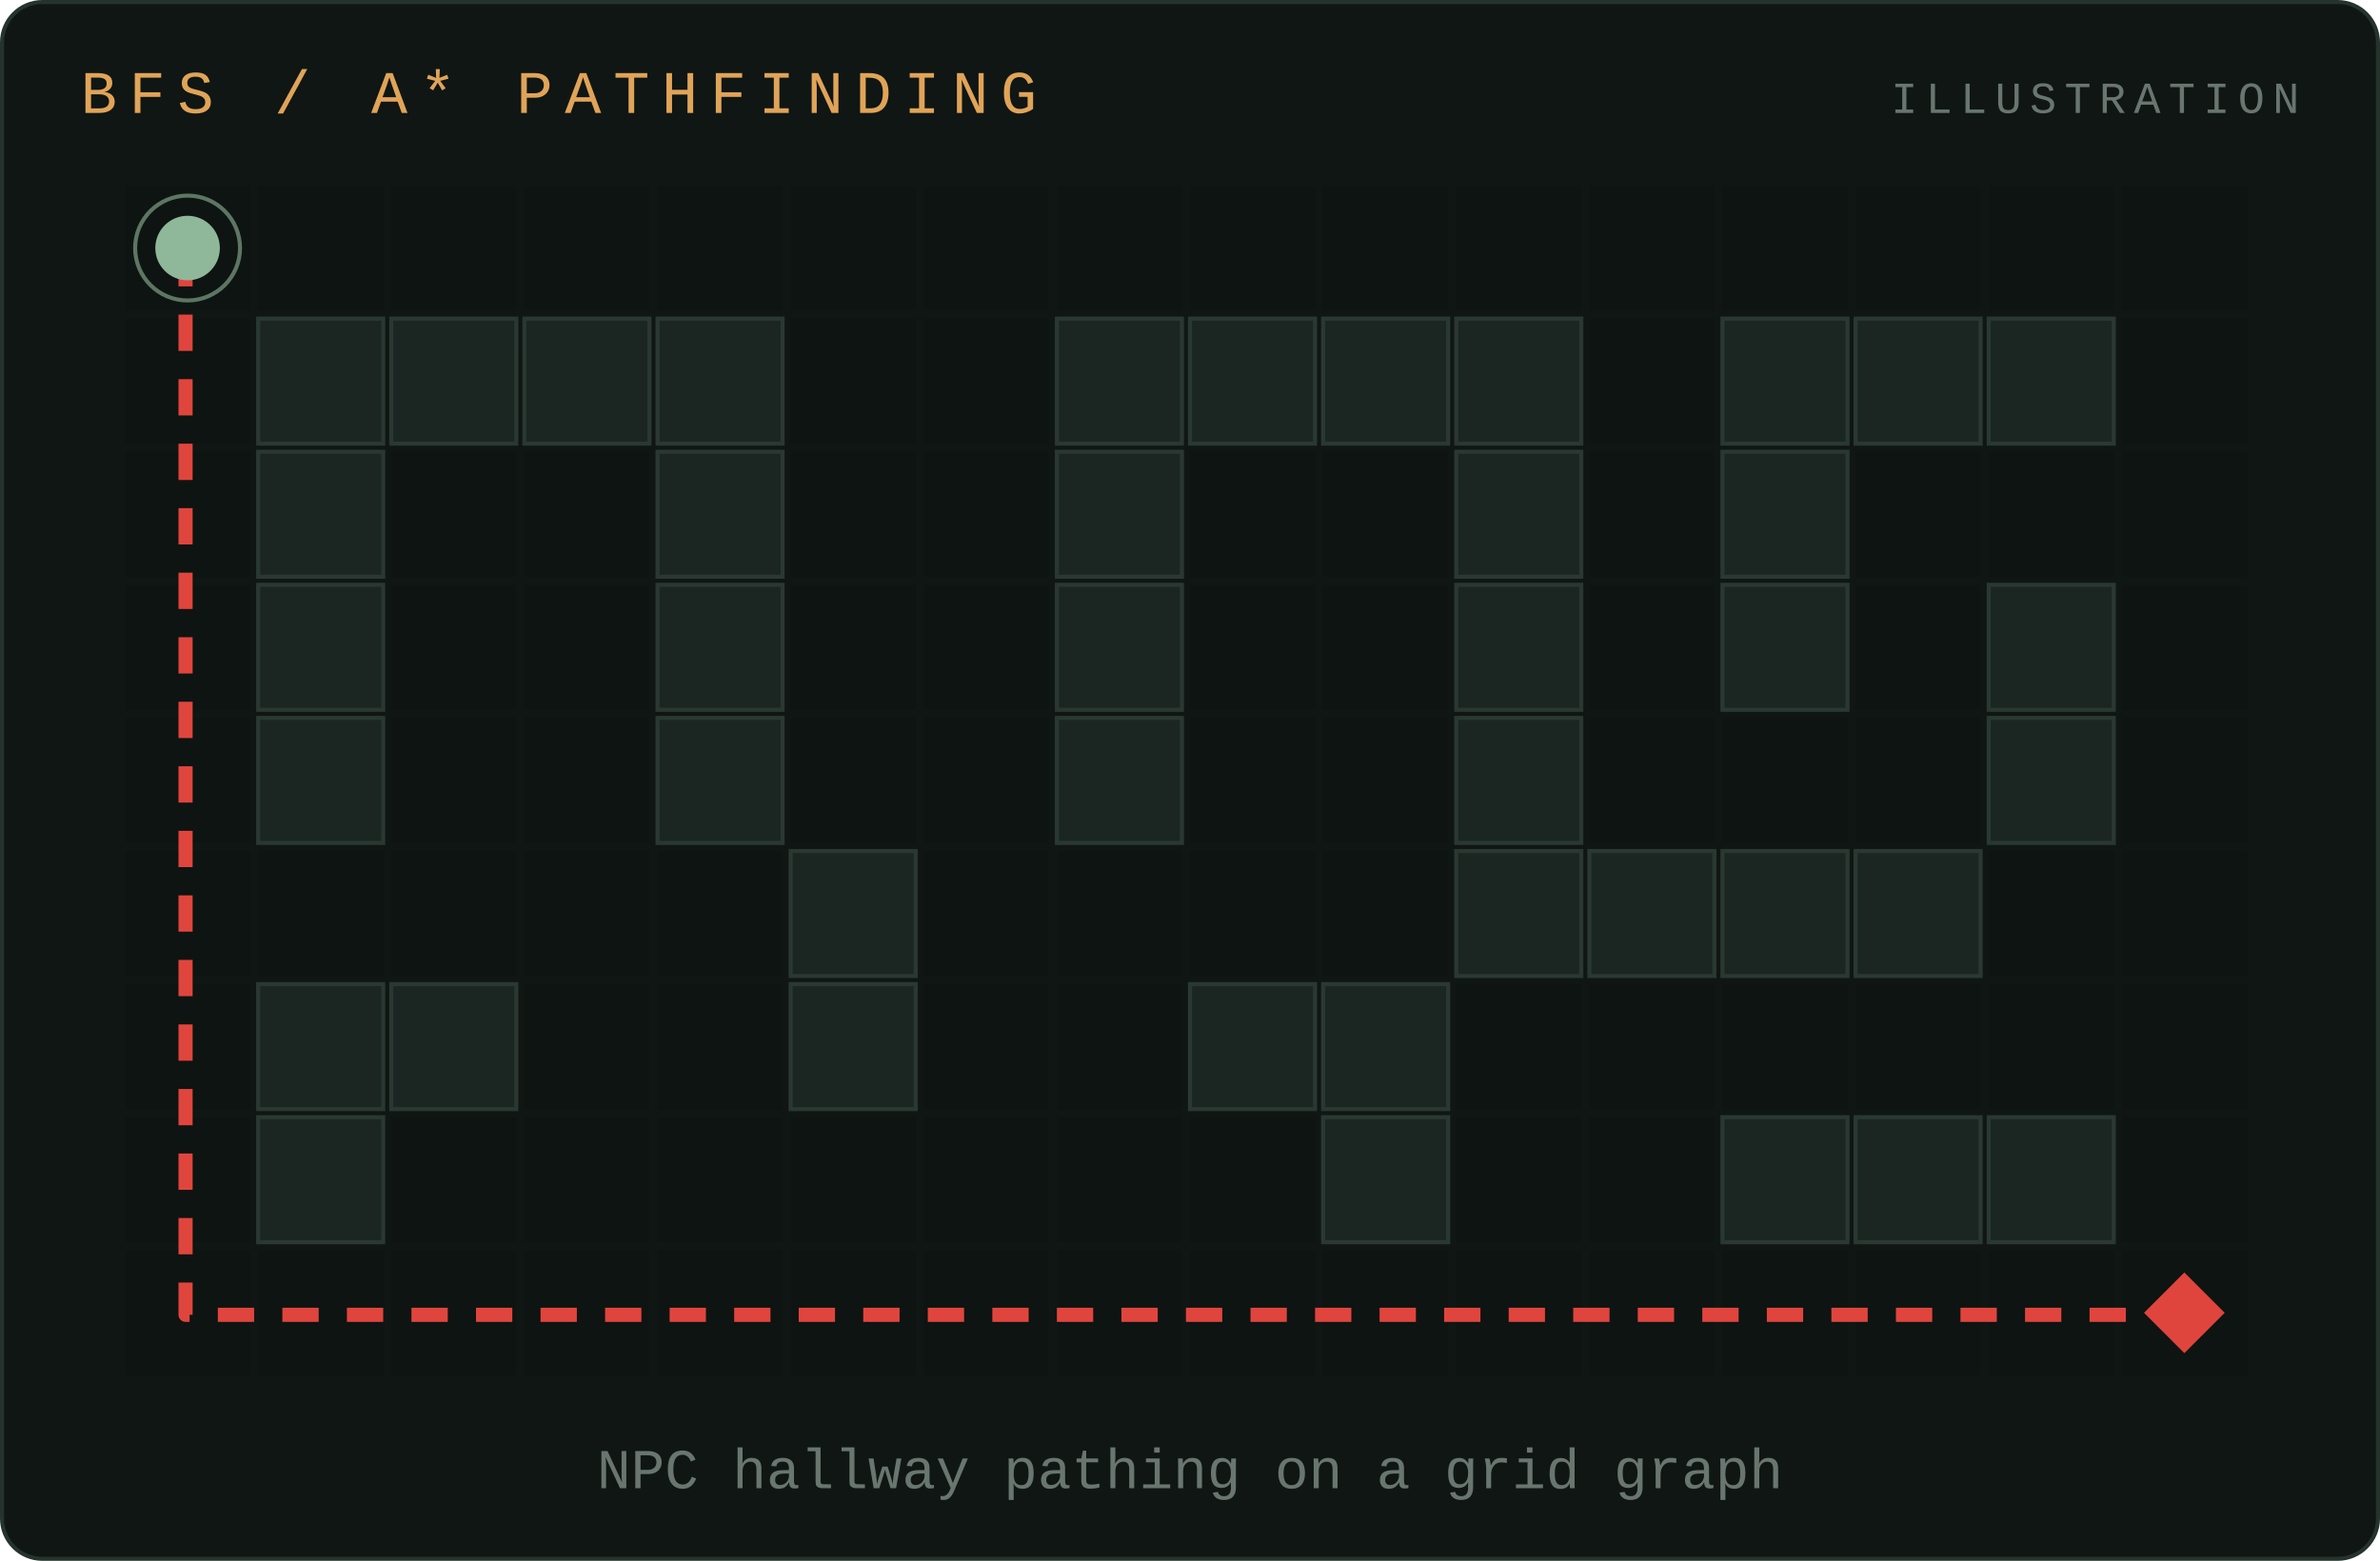
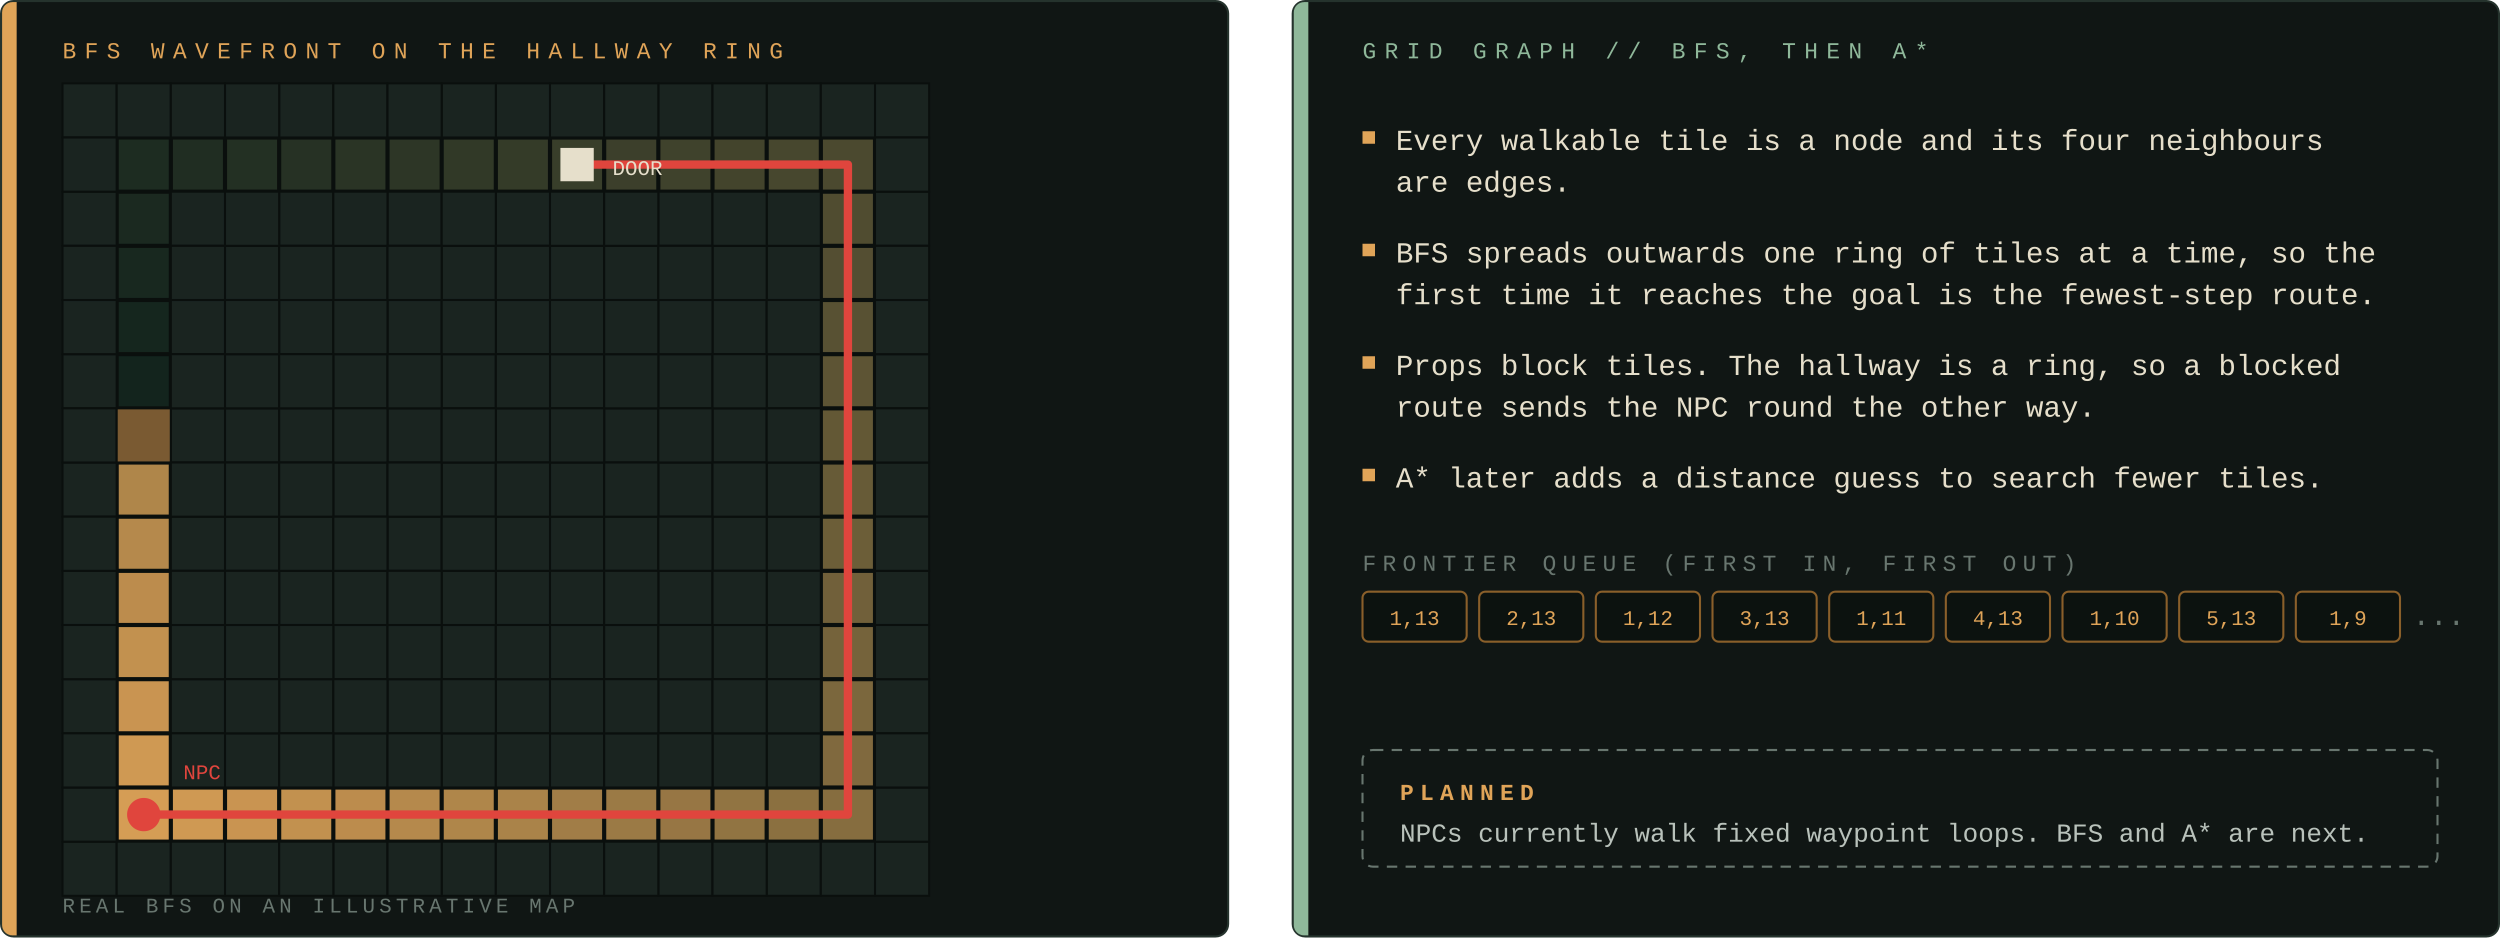
- <svg xmlns="http://www.w3.org/2000/svg" width="590" height="387" viewBox="0 0 590 387" role="img" aria-label="Illustration of breadth-first search on a grid of corridors expanding from an NPC to its destination, with the shortest path highlighted.">
-   <style>
-   text{font-family:'Courier New', Courier, 'DejaVu Sans Mono', 'Liberation Mono', monospace;}
-   .blink{animation:blink 1.1s steps(1) infinite}
-   @keyframes blink{0%,60%{opacity:1}61%,100%{opacity:0}}
-   @media (prefers-reduced-motion: reduce){*{animation:none!important}}
- 
-   .wv{opacity:0;animation:wv 7s ease-out infinite}
-   @keyframes wv{0%{opacity:0}3%{opacity:.5}26%{opacity:.16}50%,100%{opacity:0}}
-   .pth{fill:none;stroke:#e0453d;stroke-width:3.5;stroke-linejoin:round;stroke-dasharray:9 7;animation:pf 1s linear infinite} @keyframes pf{to{stroke-dashoffset:-16}}
- </style>
-   <rect x=".5" y=".5" width="589" height="386" rx="10" fill="#101614" stroke="#25332d" />
-   <text x="20" y="28" font-size="15" fill="#e0a458" letter-spacing="3">BFS / A* PATHFINDING</text>
-   <text x="570" y="28" font-size="11" fill="#68766f" text-anchor="end" letter-spacing="2">ILLUSTRATION</text>
-   <rect x="31" y="46" width="31" height="31" fill="#0e1412" />
-   <rect class="wv" x="31" y="46" width="31" height="31" fill="#e0a458" style="animation-delay:0.00s" />
-   <rect x="64" y="46" width="31" height="31" fill="#0e1412" />
-   <rect class="wv" x="64" y="46" width="31" height="31" fill="#e0a458" style="animation-delay:0.11s" />
-   <rect x="97" y="46" width="31" height="31" fill="#0e1412" />
-   <rect class="wv" x="97" y="46" width="31" height="31" fill="#e0a458" style="animation-delay:0.22s" />
-   <rect x="130" y="46" width="31" height="31" fill="#0e1412" />
-   <rect class="wv" x="130" y="46" width="31" height="31" fill="#e0a458" style="animation-delay:0.33s" />
-   <rect x="163" y="46" width="31" height="31" fill="#0e1412" />
-   <rect class="wv" x="163" y="46" width="31" height="31" fill="#e0a458" style="animation-delay:0.44s" />
-   <rect x="196" y="46" width="31" height="31" fill="#0e1412" />
-   <rect class="wv" x="196" y="46" width="31" height="31" fill="#e0a458" style="animation-delay:0.55s" />
-   <rect x="229" y="46" width="31" height="31" fill="#0e1412" />
-   <rect class="wv" x="229" y="46" width="31" height="31" fill="#e0a458" style="animation-delay:0.66s" />
-   <rect x="262" y="46" width="31" height="31" fill="#0e1412" />
-   <rect class="wv" x="262" y="46" width="31" height="31" fill="#e0a458" style="animation-delay:0.77s" />
-   <rect x="295" y="46" width="31" height="31" fill="#0e1412" />
-   <rect class="wv" x="295" y="46" width="31" height="31" fill="#e0a458" style="animation-delay:0.88s" />
-   <rect x="328" y="46" width="31" height="31" fill="#0e1412" />
-   <rect class="wv" x="328" y="46" width="31" height="31" fill="#e0a458" style="animation-delay:0.99s" />
-   <rect x="361" y="46" width="31" height="31" fill="#0e1412" />
-   <rect class="wv" x="361" y="46" width="31" height="31" fill="#e0a458" style="animation-delay:1.10s" />
-   <rect x="394" y="46" width="31" height="31" fill="#0e1412" />
-   <rect class="wv" x="394" y="46" width="31" height="31" fill="#e0a458" style="animation-delay:1.21s" />
-   <rect x="427" y="46" width="31" height="31" fill="#0e1412" />
-   <rect class="wv" x="427" y="46" width="31" height="31" fill="#e0a458" style="animation-delay:1.32s" />
-   <rect x="460" y="46" width="31" height="31" fill="#0e1412" />
-   <rect class="wv" x="460" y="46" width="31" height="31" fill="#e0a458" style="animation-delay:1.43s" />
-   <rect x="493" y="46" width="31" height="31" fill="#0e1412" />
-   <rect class="wv" x="493" y="46" width="31" height="31" fill="#e0a458" style="animation-delay:1.54s" />
-   <rect x="526" y="46" width="31" height="31" fill="#0e1412" />
-   <rect class="wv" x="526" y="46" width="31" height="31" fill="#e0a458" style="animation-delay:1.65s" />
-   <rect x="31" y="79" width="31" height="31" fill="#0e1412" />
-   <rect class="wv" x="31" y="79" width="31" height="31" fill="#e0a458" style="animation-delay:0.11s" />
-   <rect x="64" y="79" width="31" height="31" fill="#1b2622" stroke="#2a3832" />
-   <rect x="97" y="79" width="31" height="31" fill="#1b2622" stroke="#2a3832" />
-   <rect x="130" y="79" width="31" height="31" fill="#1b2622" stroke="#2a3832" />
-   <rect x="163" y="79" width="31" height="31" fill="#1b2622" stroke="#2a3832" />
-   <rect x="196" y="79" width="31" height="31" fill="#0e1412" />
-   <rect class="wv" x="196" y="79" width="31" height="31" fill="#e0a458" style="animation-delay:0.66s" />
-   <rect x="229" y="79" width="31" height="31" fill="#0e1412" />
-   <rect class="wv" x="229" y="79" width="31" height="31" fill="#e0a458" style="animation-delay:0.77s" />
-   <rect x="262" y="79" width="31" height="31" fill="#1b2622" stroke="#2a3832" />
-   <rect x="295" y="79" width="31" height="31" fill="#1b2622" stroke="#2a3832" />
-   <rect x="328" y="79" width="31" height="31" fill="#1b2622" stroke="#2a3832" />
-   <rect x="361" y="79" width="31" height="31" fill="#1b2622" stroke="#2a3832" />
-   <rect x="394" y="79" width="31" height="31" fill="#0e1412" />
-   <rect class="wv" x="394" y="79" width="31" height="31" fill="#e0a458" style="animation-delay:1.32s" />
-   <rect x="427" y="79" width="31" height="31" fill="#1b2622" stroke="#2a3832" />
-   <rect x="460" y="79" width="31" height="31" fill="#1b2622" stroke="#2a3832" />
-   <rect x="493" y="79" width="31" height="31" fill="#1b2622" stroke="#2a3832" />
-   <rect x="526" y="79" width="31" height="31" fill="#0e1412" />
-   <rect class="wv" x="526" y="79" width="31" height="31" fill="#e0a458" style="animation-delay:1.76s" />
-   <rect x="31" y="112" width="31" height="31" fill="#0e1412" />
-   <rect class="wv" x="31" y="112" width="31" height="31" fill="#e0a458" style="animation-delay:0.22s" />
-   <rect x="64" y="112" width="31" height="31" fill="#1b2622" stroke="#2a3832" />
-   <rect x="97" y="112" width="31" height="31" fill="#0e1412" />
-   <rect class="wv" x="97" y="112" width="31" height="31" fill="#e0a458" style="animation-delay:1.10s" />
-   <rect x="130" y="112" width="31" height="31" fill="#0e1412" />
-   <rect class="wv" x="130" y="112" width="31" height="31" fill="#e0a458" style="animation-delay:1.21s" />
-   <rect x="163" y="112" width="31" height="31" fill="#1b2622" stroke="#2a3832" />
-   <rect x="196" y="112" width="31" height="31" fill="#0e1412" />
-   <rect class="wv" x="196" y="112" width="31" height="31" fill="#e0a458" style="animation-delay:0.77s" />
-   <rect x="229" y="112" width="31" height="31" fill="#0e1412" />
-   <rect class="wv" x="229" y="112" width="31" height="31" fill="#e0a458" style="animation-delay:0.88s" />
-   <rect x="262" y="112" width="31" height="31" fill="#1b2622" stroke="#2a3832" />
-   <rect x="295" y="112" width="31" height="31" fill="#0e1412" />
-   <rect class="wv" x="295" y="112" width="31" height="31" fill="#e0a458" style="animation-delay:1.76s" />
-   <rect x="328" y="112" width="31" height="31" fill="#0e1412" />
-   <rect class="wv" x="328" y="112" width="31" height="31" fill="#e0a458" style="animation-delay:1.87s" />
-   <rect x="361" y="112" width="31" height="31" fill="#1b2622" stroke="#2a3832" />
-   <rect x="394" y="112" width="31" height="31" fill="#0e1412" />
-   <rect class="wv" x="394" y="112" width="31" height="31" fill="#e0a458" style="animation-delay:1.43s" />
-   <rect x="427" y="112" width="31" height="31" fill="#1b2622" stroke="#2a3832" />
-   <rect x="460" y="112" width="31" height="31" fill="#0e1412" />
-   <rect class="wv" x="460" y="112" width="31" height="31" fill="#e0a458" style="animation-delay:2.09s" />
-   <rect x="493" y="112" width="31" height="31" fill="#0e1412" />
-   <rect class="wv" x="493" y="112" width="31" height="31" fill="#e0a458" style="animation-delay:1.98s" />
-   <rect x="526" y="112" width="31" height="31" fill="#0e1412" />
-   <rect class="wv" x="526" y="112" width="31" height="31" fill="#e0a458" style="animation-delay:1.87s" />
-   <rect x="31" y="145" width="31" height="31" fill="#0e1412" />
-   <rect class="wv" x="31" y="145" width="31" height="31" fill="#e0a458" style="animation-delay:0.33s" />
-   <rect x="64" y="145" width="31" height="31" fill="#1b2622" stroke="#2a3832" />
-   <rect x="97" y="145" width="31" height="31" fill="#0e1412" />
-   <rect class="wv" x="97" y="145" width="31" height="31" fill="#e0a458" style="animation-delay:0.99s" />
-   <rect x="130" y="145" width="31" height="31" fill="#0e1412" />
-   <rect class="wv" x="130" y="145" width="31" height="31" fill="#e0a458" style="animation-delay:1.10s" />
-   <rect x="163" y="145" width="31" height="31" fill="#1b2622" stroke="#2a3832" />
-   <rect x="196" y="145" width="31" height="31" fill="#0e1412" />
-   <rect class="wv" x="196" y="145" width="31" height="31" fill="#e0a458" style="animation-delay:0.88s" />
-   <rect x="229" y="145" width="31" height="31" fill="#0e1412" />
-   <rect class="wv" x="229" y="145" width="31" height="31" fill="#e0a458" style="animation-delay:0.99s" />
-   <rect x="262" y="145" width="31" height="31" fill="#1b2622" stroke="#2a3832" />
-   <rect x="295" y="145" width="31" height="31" fill="#0e1412" />
-   <rect class="wv" x="295" y="145" width="31" height="31" fill="#e0a458" style="animation-delay:1.65s" />
-   <rect x="328" y="145" width="31" height="31" fill="#0e1412" />
-   <rect class="wv" x="328" y="145" width="31" height="31" fill="#e0a458" style="animation-delay:1.76s" />
-   <rect x="361" y="145" width="31" height="31" fill="#1b2622" stroke="#2a3832" />
-   <rect x="394" y="145" width="31" height="31" fill="#0e1412" />
-   <rect class="wv" x="394" y="145" width="31" height="31" fill="#e0a458" style="animation-delay:1.54s" />
-   <rect x="427" y="145" width="31" height="31" fill="#1b2622" stroke="#2a3832" />
-   <rect x="460" y="145" width="31" height="31" fill="#0e1412" />
-   <rect class="wv" x="460" y="145" width="31" height="31" fill="#e0a458" style="animation-delay:1.98s" />
-   <rect x="493" y="145" width="31" height="31" fill="#1b2622" stroke="#2a3832" />
-   <rect x="526" y="145" width="31" height="31" fill="#0e1412" />
-   <rect class="wv" x="526" y="145" width="31" height="31" fill="#e0a458" style="animation-delay:1.98s" />
-   <rect x="31" y="178" width="31" height="31" fill="#0e1412" />
-   <rect class="wv" x="31" y="178" width="31" height="31" fill="#e0a458" style="animation-delay:0.44s" />
-   <rect x="64" y="178" width="31" height="31" fill="#1b2622" stroke="#2a3832" />
-   <rect x="97" y="178" width="31" height="31" fill="#0e1412" />
-   <rect class="wv" x="97" y="178" width="31" height="31" fill="#e0a458" style="animation-delay:0.88s" />
-   <rect x="130" y="178" width="31" height="31" fill="#0e1412" />
-   <rect class="wv" x="130" y="178" width="31" height="31" fill="#e0a458" style="animation-delay:0.99s" />
-   <rect x="163" y="178" width="31" height="31" fill="#1b2622" stroke="#2a3832" />
-   <rect x="196" y="178" width="31" height="31" fill="#0e1412" />
-   <rect class="wv" x="196" y="178" width="31" height="31" fill="#e0a458" style="animation-delay:0.99s" />
-   <rect x="229" y="178" width="31" height="31" fill="#0e1412" />
-   <rect class="wv" x="229" y="178" width="31" height="31" fill="#e0a458" style="animation-delay:1.10s" />
-   <rect x="262" y="178" width="31" height="31" fill="#1b2622" stroke="#2a3832" />
-   <rect x="295" y="178" width="31" height="31" fill="#0e1412" />
-   <rect class="wv" x="295" y="178" width="31" height="31" fill="#e0a458" style="animation-delay:1.54s" />
-   <rect x="328" y="178" width="31" height="31" fill="#0e1412" />
-   <rect class="wv" x="328" y="178" width="31" height="31" fill="#e0a458" style="animation-delay:1.65s" />
-   <rect x="361" y="178" width="31" height="31" fill="#1b2622" stroke="#2a3832" />
-   <rect x="394" y="178" width="31" height="31" fill="#0e1412" />
-   <rect class="wv" x="394" y="178" width="31" height="31" fill="#e0a458" style="animation-delay:1.65s" />
-   <rect x="427" y="178" width="31" height="31" fill="#0e1412" />
-   <rect class="wv" x="427" y="178" width="31" height="31" fill="#e0a458" style="animation-delay:1.76s" />
-   <rect x="460" y="178" width="31" height="31" fill="#0e1412" />
-   <rect class="wv" x="460" y="178" width="31" height="31" fill="#e0a458" style="animation-delay:1.87s" />
-   <rect x="493" y="178" width="31" height="31" fill="#1b2622" stroke="#2a3832" />
-   <rect x="526" y="178" width="31" height="31" fill="#0e1412" />
-   <rect class="wv" x="526" y="178" width="31" height="31" fill="#e0a458" style="animation-delay:2.09s" />
-   <rect x="31" y="211" width="31" height="31" fill="#0e1412" />
-   <rect class="wv" x="31" y="211" width="31" height="31" fill="#e0a458" style="animation-delay:0.55s" />
-   <rect x="64" y="211" width="31" height="31" fill="#0e1412" />
-   <rect class="wv" x="64" y="211" width="31" height="31" fill="#e0a458" style="animation-delay:0.66s" />
-   <rect x="97" y="211" width="31" height="31" fill="#0e1412" />
-   <rect class="wv" x="97" y="211" width="31" height="31" fill="#e0a458" style="animation-delay:0.77s" />
-   <rect x="130" y="211" width="31" height="31" fill="#0e1412" />
-   <rect class="wv" x="130" y="211" width="31" height="31" fill="#e0a458" style="animation-delay:0.88s" />
-   <rect x="163" y="211" width="31" height="31" fill="#0e1412" />
-   <rect class="wv" x="163" y="211" width="31" height="31" fill="#e0a458" style="animation-delay:0.99s" />
-   <rect x="196" y="211" width="31" height="31" fill="#1b2622" stroke="#2a3832" />
-   <rect x="229" y="211" width="31" height="31" fill="#0e1412" />
-   <rect class="wv" x="229" y="211" width="31" height="31" fill="#e0a458" style="animation-delay:1.21s" />
-   <rect x="262" y="211" width="31" height="31" fill="#0e1412" />
-   <rect class="wv" x="262" y="211" width="31" height="31" fill="#e0a458" style="animation-delay:1.32s" />
-   <rect x="295" y="211" width="31" height="31" fill="#0e1412" />
-   <rect class="wv" x="295" y="211" width="31" height="31" fill="#e0a458" style="animation-delay:1.43s" />
-   <rect x="328" y="211" width="31" height="31" fill="#0e1412" />
-   <rect class="wv" x="328" y="211" width="31" height="31" fill="#e0a458" style="animation-delay:1.54s" />
-   <rect x="361" y="211" width="31" height="31" fill="#1b2622" stroke="#2a3832" />
-   <rect x="394" y="211" width="31" height="31" fill="#1b2622" stroke="#2a3832" />
-   <rect x="427" y="211" width="31" height="31" fill="#1b2622" stroke="#2a3832" />
-   <rect x="460" y="211" width="31" height="31" fill="#1b2622" stroke="#2a3832" />
-   <rect x="493" y="211" width="31" height="31" fill="#0e1412" />
-   <rect class="wv" x="493" y="211" width="31" height="31" fill="#e0a458" style="animation-delay:2.31s" />
-   <rect x="526" y="211" width="31" height="31" fill="#0e1412" />
-   <rect class="wv" x="526" y="211" width="31" height="31" fill="#e0a458" style="animation-delay:2.20s" />
-   <rect x="31" y="244" width="31" height="31" fill="#0e1412" />
-   <rect class="wv" x="31" y="244" width="31" height="31" fill="#e0a458" style="animation-delay:0.66s" />
-   <rect x="64" y="244" width="31" height="31" fill="#1b2622" stroke="#2a3832" />
-   <rect x="97" y="244" width="31" height="31" fill="#1b2622" stroke="#2a3832" />
-   <rect x="130" y="244" width="31" height="31" fill="#0e1412" />
-   <rect class="wv" x="130" y="244" width="31" height="31" fill="#e0a458" style="animation-delay:0.99s" />
-   <rect x="163" y="244" width="31" height="31" fill="#0e1412" />
-   <rect class="wv" x="163" y="244" width="31" height="31" fill="#e0a458" style="animation-delay:1.10s" />
-   <rect x="196" y="244" width="31" height="31" fill="#1b2622" stroke="#2a3832" />
-   <rect x="229" y="244" width="31" height="31" fill="#0e1412" />
-   <rect class="wv" x="229" y="244" width="31" height="31" fill="#e0a458" style="animation-delay:1.32s" />
-   <rect x="262" y="244" width="31" height="31" fill="#0e1412" />
-   <rect class="wv" x="262" y="244" width="31" height="31" fill="#e0a458" style="animation-delay:1.43s" />
-   <rect x="295" y="244" width="31" height="31" fill="#1b2622" stroke="#2a3832" />
-   <rect x="328" y="244" width="31" height="31" fill="#1b2622" stroke="#2a3832" />
-   <rect x="361" y="244" width="31" height="31" fill="#0e1412" />
-   <rect class="wv" x="361" y="244" width="31" height="31" fill="#e0a458" style="animation-delay:2.20s" />
-   <rect x="394" y="244" width="31" height="31" fill="#0e1412" />
-   <rect class="wv" x="394" y="244" width="31" height="31" fill="#e0a458" style="animation-delay:2.31s" />
-   <rect x="427" y="244" width="31" height="31" fill="#0e1412" />
-   <rect class="wv" x="427" y="244" width="31" height="31" fill="#e0a458" style="animation-delay:2.42s" />
-   <rect x="460" y="244" width="31" height="31" fill="#0e1412" />
-   <rect class="wv" x="460" y="244" width="31" height="31" fill="#e0a458" style="animation-delay:2.53s" />
-   <rect x="493" y="244" width="31" height="31" fill="#0e1412" />
-   <rect class="wv" x="493" y="244" width="31" height="31" fill="#e0a458" style="animation-delay:2.42s" />
-   <rect x="526" y="244" width="31" height="31" fill="#0e1412" />
-   <rect class="wv" x="526" y="244" width="31" height="31" fill="#e0a458" style="animation-delay:2.31s" />
-   <rect x="31" y="277" width="31" height="31" fill="#0e1412" />
-   <rect class="wv" x="31" y="277" width="31" height="31" fill="#e0a458" style="animation-delay:0.77s" />
-   <rect x="64" y="277" width="31" height="31" fill="#1b2622" stroke="#2a3832" />
-   <rect x="97" y="277" width="31" height="31" fill="#0e1412" />
-   <rect class="wv" x="97" y="277" width="31" height="31" fill="#e0a458" style="animation-delay:1.21s" />
-   <rect x="130" y="277" width="31" height="31" fill="#0e1412" />
-   <rect class="wv" x="130" y="277" width="31" height="31" fill="#e0a458" style="animation-delay:1.10s" />
-   <rect x="163" y="277" width="31" height="31" fill="#0e1412" />
-   <rect class="wv" x="163" y="277" width="31" height="31" fill="#e0a458" style="animation-delay:1.21s" />
-   <rect x="196" y="277" width="31" height="31" fill="#0e1412" />
-   <rect class="wv" x="196" y="277" width="31" height="31" fill="#e0a458" style="animation-delay:1.32s" />
-   <rect x="229" y="277" width="31" height="31" fill="#0e1412" />
-   <rect class="wv" x="229" y="277" width="31" height="31" fill="#e0a458" style="animation-delay:1.43s" />
-   <rect x="262" y="277" width="31" height="31" fill="#0e1412" />
-   <rect class="wv" x="262" y="277" width="31" height="31" fill="#e0a458" style="animation-delay:1.54s" />
-   <rect x="295" y="277" width="31" height="31" fill="#0e1412" />
-   <rect class="wv" x="295" y="277" width="31" height="31" fill="#e0a458" style="animation-delay:1.65s" />
-   <rect x="328" y="277" width="31" height="31" fill="#1b2622" stroke="#2a3832" />
-   <rect x="361" y="277" width="31" height="31" fill="#0e1412" />
-   <rect class="wv" x="361" y="277" width="31" height="31" fill="#e0a458" style="animation-delay:2.09s" />
-   <rect x="394" y="277" width="31" height="31" fill="#0e1412" />
-   <rect class="wv" x="394" y="277" width="31" height="31" fill="#e0a458" style="animation-delay:2.20s" />
-   <rect x="427" y="277" width="31" height="31" fill="#1b2622" stroke="#2a3832" />
-   <rect x="460" y="277" width="31" height="31" fill="#1b2622" stroke="#2a3832" />
-   <rect x="493" y="277" width="31" height="31" fill="#1b2622" stroke="#2a3832" />
-   <rect x="526" y="277" width="31" height="31" fill="#0e1412" />
-   <rect class="wv" x="526" y="277" width="31" height="31" fill="#e0a458" style="animation-delay:2.42s" />
-   <rect x="31" y="310" width="31" height="31" fill="#0e1412" />
-   <rect class="wv" x="31" y="310" width="31" height="31" fill="#e0a458" style="animation-delay:0.88s" />
-   <rect x="64" y="310" width="31" height="31" fill="#0e1412" />
-   <rect class="wv" x="64" y="310" width="31" height="31" fill="#e0a458" style="animation-delay:0.99s" />
-   <rect x="97" y="310" width="31" height="31" fill="#0e1412" />
-   <rect class="wv" x="97" y="310" width="31" height="31" fill="#e0a458" style="animation-delay:1.10s" />
-   <rect x="130" y="310" width="31" height="31" fill="#0e1412" />
-   <rect class="wv" x="130" y="310" width="31" height="31" fill="#e0a458" style="animation-delay:1.21s" />
-   <rect x="163" y="310" width="31" height="31" fill="#0e1412" />
-   <rect class="wv" x="163" y="310" width="31" height="31" fill="#e0a458" style="animation-delay:1.32s" />
-   <rect x="196" y="310" width="31" height="31" fill="#0e1412" />
-   <rect class="wv" x="196" y="310" width="31" height="31" fill="#e0a458" style="animation-delay:1.43s" />
-   <rect x="229" y="310" width="31" height="31" fill="#0e1412" />
-   <rect class="wv" x="229" y="310" width="31" height="31" fill="#e0a458" style="animation-delay:1.54s" />
-   <rect x="262" y="310" width="31" height="31" fill="#0e1412" />
-   <rect class="wv" x="262" y="310" width="31" height="31" fill="#e0a458" style="animation-delay:1.65s" />
-   <rect x="295" y="310" width="31" height="31" fill="#0e1412" />
-   <rect class="wv" x="295" y="310" width="31" height="31" fill="#e0a458" style="animation-delay:1.76s" />
-   <rect x="328" y="310" width="31" height="31" fill="#0e1412" />
-   <rect class="wv" x="328" y="310" width="31" height="31" fill="#e0a458" style="animation-delay:1.87s" />
-   <rect x="361" y="310" width="31" height="31" fill="#0e1412" />
-   <rect class="wv" x="361" y="310" width="31" height="31" fill="#e0a458" style="animation-delay:1.98s" />
-   <rect x="394" y="310" width="31" height="31" fill="#0e1412" />
-   <rect class="wv" x="394" y="310" width="31" height="31" fill="#e0a458" style="animation-delay:2.09s" />
-   <rect x="427" y="310" width="31" height="31" fill="#0e1412" />
-   <rect class="wv" x="427" y="310" width="31" height="31" fill="#e0a458" style="animation-delay:2.20s" />
-   <rect x="460" y="310" width="31" height="31" fill="#0e1412" />
-   <rect class="wv" x="460" y="310" width="31" height="31" fill="#e0a458" style="animation-delay:2.31s" />
-   <rect x="493" y="310" width="31" height="31" fill="#0e1412" />
-   <rect class="wv" x="493" y="310" width="31" height="31" fill="#e0a458" style="animation-delay:2.42s" />
-   <rect x="526" y="310" width="31" height="31" fill="#0e1412" />
-   <rect class="wv" x="526" y="310" width="31" height="31" fill="#e0a458" style="animation-delay:2.53s" />
-   <polyline class="pth" points="46,62 46,94 46,128 46,160 46,194 46,226 46,260 46,292 46,326 80,326 112,326 146,326 178,326 212,326 244,326 278,326 310,326 344,326 376,326 410,326 442,326 476,326 508,326 542,326" />
-   <circle cx="46.5" cy="61.5" r="8" fill="#8fb89a" />
-   <circle cx="46.5" cy="61.5" r="13" fill="none" stroke="#8fb89a" stroke-opacity=".6">
-     <animate attributeName="r" values="9;17;9" dur="2s" repeatCount="indefinite" />
-   </circle>
-   <path d="M541.5 315.5L551.5 325.5L541.5 335.5L531.5 325.5Z" fill="#e0453d" />
-   <text x="295" y="369" font-size="14" fill="#68766f" text-anchor="middle">NPC hallway pathing on a grid graph</text>
+ <svg xmlns="http://www.w3.org/2000/svg" width="1200" height="450" viewBox="0 0 1200 450" role="img" aria-label="Illustration of breadth-first search on the hallway ring: a wavefront expands from the NPC in both directions, props block tiles, and the shortest path is highlighted">
+   <style>text{font-family:'Courier New', Courier, 'DejaVu Sans Mono', 'Liberation Mono', monospace;}.b{animation:bl 1.1s steps(1) infinite}@keyframes bl{0%,60%{opacity:1}61%,100%{opacity:0}}.fl{animation:fl 5s steps(1) infinite}@keyframes fl{0%,40%{opacity:1}41%{opacity:.25}42%{opacity:1}70%{opacity:1}71%{opacity:.2}73%{opacity:1}}.pu{transform-box:fill-box;transform-origin:center;animation:pu 2.2s ease-in-out infinite}@keyframes pu{0%,100%{opacity:.35;transform:scale(1)}50%{opacity:1;transform:scale(1.5)}}.rn{animation:rn .8s linear infinite}@keyframes rn{from{transform:translate(0,-60px)}to{transform:translate(-14px,0)}}@media (prefers-reduced-motion:reduce){.b,.fl,.pu,.rn{animation:none}}</style>
+   <rect x="0.5" y="0.5" width="589" height="449" rx="6" fill="#101614" stroke="#25332d" />
+   <path d="M1 6a5 5 0 0 1 5-5h2v448h-2a5 5 0 0 1-5-5z" fill="#e0a458" />
+   <text x="30" y="28" font-size="11" fill="#e0a458" letter-spacing="4">BFS WAVEFRONT ON THE HALLWAY RING</text>
+   <rect x="30" y="40" width="416" height="390" fill="#0a0f0d" />
+   <rect x="342" y="144" width="26" height="26" fill="#1a2420" stroke="#0a0f0d" />
+   <rect x="134" y="40" width="26" height="26" fill="#1a2420" stroke="#0a0f0d" />
+   <rect x="134" y="274" width="26" height="26" fill="#1a2420" stroke="#0a0f0d" />
+   <rect x="238" y="40" width="26" height="26" fill="#1a2420" stroke="#0a0f0d" />
+   <rect x="160" y="300" width="26" height="26" fill="#1a2420" stroke="#0a0f0d" />
+   <rect x="238" y="274" width="26" height="26" fill="#1a2420" stroke="#0a0f0d" />
+   <rect x="290" y="196" width="26" height="26" fill="#1a2420" stroke="#0a0f0d" />
+   <rect x="264" y="248" width="26" height="26" fill="#1a2420" stroke="#0a0f0d" />
+   <rect x="30" y="170" width="26" height="26" fill="#1a2420" stroke="#0a0f0d" />
+   <rect x="82" y="92" width="26" height="26" fill="#1a2420" stroke="#0a0f0d" />
+   <rect x="316" y="170" width="26" height="26" fill="#1a2420" stroke="#0a0f0d" />
+   <rect x="30" y="404" width="26" height="26" fill="#1a2420" stroke="#0a0f0d" />
+   <rect x="316" y="404" width="26" height="26" fill="#1a2420" stroke="#0a0f0d" />
+   <rect x="82" y="326" width="26" height="26" fill="#1a2420" stroke="#0a0f0d" />
+   <rect x="368" y="248" width="26" height="26" fill="#1a2420" stroke="#0a0f0d" />
+   <rect x="420" y="170" width="26" height="26" fill="#1a2420" stroke="#0a0f0d" />
+   <rect x="186" y="92" width="26" height="26" fill="#1a2420" stroke="#0a0f0d" />
+   <rect x="420" y="404" width="26" height="26" fill="#1a2420" stroke="#0a0f0d" />
+   <rect x="186" y="326" width="26" height="26" fill="#1a2420" stroke="#0a0f0d" />
+   <rect x="212" y="300" width="26" height="26" fill="#1a2420" stroke="#0a0f0d" />
+   <rect x="134" y="92" width="26" height="26" fill="#1a2420" stroke="#0a0f0d" />
+   <rect x="108" y="196" width="26" height="26" fill="#1a2420" stroke="#0a0f0d" />
+   <rect x="160" y="118" width="26" height="26" fill="#1a2420" stroke="#0a0f0d" />
+   <rect x="238" y="92" width="26" height="26" fill="#1a2420" stroke="#0a0f0d" />
+   <rect x="160" y="352" width="26" height="26" fill="#1a2420" stroke="#0a0f0d" />
+   <rect x="238" y="326" width="26" height="26" fill="#1a2420" stroke="#0a0f0d" />
+   <rect x="264" y="300" width="26" height="26" fill="#1a2420" stroke="#0a0f0d" />
+   <rect x="30" y="222" width="26" height="26" fill="#1a2420" stroke="#0a0f0d" />
+   <rect x="82" y="144" width="26" height="26" fill="#1a2420" stroke="#0a0f0d" />
+   <rect x="316" y="222" width="26" height="26" fill="#1a2420" stroke="#0a0f0d" />
+   <rect x="368" y="300" width="26" height="26" fill="#1a2420" stroke="#0a0f0d" />
+   <rect x="420" y="222" width="26" height="26" fill="#1a2420" stroke="#0a0f0d" />
+   <rect x="186" y="144" width="26" height="26" fill="#1a2420" stroke="#0a0f0d" />
+   <rect x="212" y="118" width="26" height="26" fill="#1a2420" stroke="#0a0f0d" />
+   <rect x="212" y="352" width="26" height="26" fill="#1a2420" stroke="#0a0f0d" />
+   <rect x="108" y="248" width="26" height="26" fill="#1a2420" stroke="#0a0f0d" />
+   <rect x="160" y="170" width="26" height="26" fill="#1a2420" stroke="#0a0f0d" />
+   <rect x="238" y="144" width="26" height="26" fill="#1a2420" stroke="#0a0f0d" />
+   <rect x="264" y="118" width="26" height="26" fill="#1a2420" stroke="#0a0f0d" />
+   <rect x="30" y="40" width="26" height="26" fill="#1a2420" stroke="#0a0f0d" />
+   <rect x="160" y="404" width="26" height="26" fill="#1a2420" stroke="#0a0f0d" />
+   <rect x="316" y="40" width="26" height="26" fill="#1a2420" stroke="#0a0f0d" />
+   <rect x="264" y="352" width="26" height="26" fill="#1a2420" stroke="#0a0f0d" />
+   <rect x="30" y="274" width="26" height="26" fill="#1a2420" stroke="#0a0f0d" />
+   <rect x="316" y="274" width="26" height="26" fill="#1a2420" stroke="#0a0f0d" />
+   <rect x="368" y="118" width="26" height="26" fill="#1a2420" stroke="#0a0f0d" />
+   <rect x="420" y="40" width="26" height="26" fill="#1a2420" stroke="#0a0f0d" />
+   <rect x="368" y="352" width="26" height="26" fill="#1a2420" stroke="#0a0f0d" />
+   <rect x="420" y="274" width="26" height="26" fill="#1a2420" stroke="#0a0f0d" />
+   <rect x="186" y="196" width="26" height="26" fill="#1a2420" stroke="#0a0f0d" />
+   <rect x="212" y="170" width="26" height="26" fill="#1a2420" stroke="#0a0f0d" />
+   <rect x="212" y="404" width="26" height="26" fill="#1a2420" stroke="#0a0f0d" />
+   <rect x="108" y="300" width="26" height="26" fill="#1a2420" stroke="#0a0f0d" />
+   <rect x="160" y="222" width="26" height="26" fill="#1a2420" stroke="#0a0f0d" />
+   <rect x="264" y="170" width="26" height="26" fill="#1a2420" stroke="#0a0f0d" />
+   <rect x="30" y="92" width="26" height="26" fill="#1a2420" stroke="#0a0f0d" />
+   <rect x="316" y="92" width="26" height="26" fill="#1a2420" stroke="#0a0f0d" />
+   <rect x="264" y="404" width="26" height="26" fill="#1a2420" stroke="#0a0f0d" />
+   <rect x="368" y="170" width="26" height="26" fill="#1a2420" stroke="#0a0f0d" />
+   <rect x="420" y="92" width="26" height="26" fill="#1a2420" stroke="#0a0f0d" />
+   <rect x="368" y="404" width="26" height="26" fill="#1a2420" stroke="#0a0f0d" />
+   <rect x="420" y="326" width="26" height="26" fill="#1a2420" stroke="#0a0f0d" />
+   <rect x="212" y="222" width="26" height="26" fill="#1a2420" stroke="#0a0f0d" />
+   <rect x="342" y="196" width="26" height="26" fill="#1a2420" stroke="#0a0f0d" />
+   <rect x="108" y="118" width="26" height="26" fill="#1a2420" stroke="#0a0f0d" />
+   <rect x="160" y="40" width="26" height="26" fill="#1a2420" stroke="#0a0f0d" />
+   <rect x="108" y="352" width="26" height="26" fill="#1a2420" stroke="#0a0f0d" />
+   <rect x="160" y="274" width="26" height="26" fill="#1a2420" stroke="#0a0f0d" />
+   <rect x="134" y="326" width="26" height="26" fill="#1a2420" stroke="#0a0f0d" />
+   <rect x="264" y="222" width="26" height="26" fill="#1a2420" stroke="#0a0f0d" />
+   <rect x="316" y="144" width="26" height="26" fill="#1a2420" stroke="#0a0f0d" />
+   <rect x="290" y="248" width="26" height="26" fill="#1a2420" stroke="#0a0f0d" />
+   <rect x="368" y="222" width="26" height="26" fill="#1a2420" stroke="#0a0f0d" />
+   <rect x="420" y="144" width="26" height="26" fill="#1a2420" stroke="#0a0f0d" />
+   <rect x="212" y="40" width="26" height="26" fill="#1a2420" stroke="#0a0f0d" />
+   <rect x="56" y="404" width="26" height="26" fill="#1a2420" stroke="#0a0f0d" />
+   <rect x="420" y="378" width="26" height="26" fill="#1a2420" stroke="#0a0f0d" />
+   <rect x="212" y="274" width="26" height="26" fill="#1a2420" stroke="#0a0f0d" />
+   <rect x="342" y="248" width="26" height="26" fill="#1a2420" stroke="#0a0f0d" />
+   <rect x="108" y="170" width="26" height="26" fill="#1a2420" stroke="#0a0f0d" />
+   <rect x="160" y="92" width="26" height="26" fill="#1a2420" stroke="#0a0f0d" />
+   <rect x="134" y="144" width="26" height="26" fill="#1a2420" stroke="#0a0f0d" />
+   <rect x="264" y="40" width="26" height="26" fill="#1a2420" stroke="#0a0f0d" />
+   <rect x="108" y="404" width="26" height="26" fill="#1a2420" stroke="#0a0f0d" />
+   <rect x="394" y="404" width="26" height="26" fill="#1a2420" stroke="#0a0f0d" />
+   <rect x="160" y="326" width="26" height="26" fill="#1a2420" stroke="#0a0f0d" />
+   <rect x="264" y="274" width="26" height="26" fill="#1a2420" stroke="#0a0f0d" />
+   <rect x="368" y="40" width="26" height="26" fill="#1a2420" stroke="#0a0f0d" />
+   <rect x="290" y="300" width="26" height="26" fill="#1a2420" stroke="#0a0f0d" />
+   <rect x="368" y="274" width="26" height="26" fill="#1a2420" stroke="#0a0f0d" />
+   <rect x="420" y="196" width="26" height="26" fill="#1a2420" stroke="#0a0f0d" />
+   <rect x="82" y="196" width="26" height="26" fill="#1a2420" stroke="#0a0f0d" />
+   <rect x="212" y="92" width="26" height="26" fill="#1a2420" stroke="#0a0f0d" />
+   <rect x="212" y="326" width="26" height="26" fill="#1a2420" stroke="#0a0f0d" />
+   <rect x="342" y="300" width="26" height="26" fill="#1a2420" stroke="#0a0f0d" />
+   <rect x="108" y="222" width="26" height="26" fill="#1a2420" stroke="#0a0f0d" />
+   <rect x="160" y="144" width="26" height="26" fill="#1a2420" stroke="#0a0f0d" />
+   <rect x="134" y="196" width="26" height="26" fill="#1a2420" stroke="#0a0f0d" />
+   <rect x="264" y="92" width="26" height="26" fill="#1a2420" stroke="#0a0f0d" />
+   <rect x="238" y="196" width="26" height="26" fill="#1a2420" stroke="#0a0f0d" />
+   <rect x="290" y="118" width="26" height="26" fill="#1a2420" stroke="#0a0f0d" />
+   <rect x="56" y="40" width="26" height="26" fill="#1a2420" stroke="#0a0f0d" />
+   <rect x="368" y="92" width="26" height="26" fill="#1a2420" stroke="#0a0f0d" />
+   <rect x="290" y="352" width="26" height="26" fill="#1a2420" stroke="#0a0f0d" />
+   <rect x="368" y="326" width="26" height="26" fill="#1a2420" stroke="#0a0f0d" />
+   <rect x="30" y="326" width="26" height="26" fill="#1a2420" stroke="#0a0f0d" />
+   <rect x="82" y="248" width="26" height="26" fill="#1a2420" stroke="#0a0f0d" />
+   <rect x="316" y="326" width="26" height="26" fill="#1a2420" stroke="#0a0f0d" />
+   <rect x="212" y="144" width="26" height="26" fill="#1a2420" stroke="#0a0f0d" />
+   <rect x="186" y="248" width="26" height="26" fill="#1a2420" stroke="#0a0f0d" />
+   <rect x="342" y="118" width="26" height="26" fill="#1a2420" stroke="#0a0f0d" />
+   <rect x="108" y="40" width="26" height="26" fill="#1a2420" stroke="#0a0f0d" />
+   <rect x="394" y="40" width="26" height="26" fill="#1a2420" stroke="#0a0f0d" />
+   <rect x="342" y="352" width="26" height="26" fill="#1a2420" stroke="#0a0f0d" />
+   <rect x="108" y="274" width="26" height="26" fill="#1a2420" stroke="#0a0f0d" />
+   <rect x="160" y="196" width="26" height="26" fill="#1a2420" stroke="#0a0f0d" />
+   <rect x="134" y="248" width="26" height="26" fill="#1a2420" stroke="#0a0f0d" />
+   <rect x="238" y="248" width="26" height="26" fill="#1a2420" stroke="#0a0f0d" />
+   <rect x="290" y="170" width="26" height="26" fill="#1a2420" stroke="#0a0f0d" />
+   <rect x="368" y="144" width="26" height="26" fill="#1a2420" stroke="#0a0f0d" />
+   <rect x="30" y="144" width="26" height="26" fill="#1a2420" stroke="#0a0f0d" />
+   <rect x="290" y="404" width="26" height="26" fill="#1a2420" stroke="#0a0f0d" />
+   <rect x="30" y="378" width="26" height="26" fill="#1a2420" stroke="#0a0f0d" />
+   <rect x="82" y="300" width="26" height="26" fill="#1a2420" stroke="#0a0f0d" />
+   <rect x="186" y="300" width="26" height="26" fill="#1a2420" stroke="#0a0f0d" />
+   <rect x="342" y="170" width="26" height="26" fill="#1a2420" stroke="#0a0f0d" />
+   <rect x="108" y="92" width="26" height="26" fill="#1a2420" stroke="#0a0f0d" />
+   <rect x="342" y="404" width="26" height="26" fill="#1a2420" stroke="#0a0f0d" />
+   <rect x="108" y="326" width="26" height="26" fill="#1a2420" stroke="#0a0f0d" />
+   <rect x="134" y="300" width="26" height="26" fill="#1a2420" stroke="#0a0f0d" />
+   <rect x="238" y="300" width="26" height="26" fill="#1a2420" stroke="#0a0f0d" />
+   <rect x="290" y="222" width="26" height="26" fill="#1a2420" stroke="#0a0f0d" />
+   <rect x="30" y="196" width="26" height="26" fill="#1a2420" stroke="#0a0f0d" />
+   <rect x="82" y="118" width="26" height="26" fill="#1a2420" stroke="#0a0f0d" />
+   <rect x="316" y="196" width="26" height="26" fill="#1a2420" stroke="#0a0f0d" />
+   <rect x="82" y="352" width="26" height="26" fill="#1a2420" stroke="#0a0f0d" />
+   <rect x="186" y="118" width="26" height="26" fill="#1a2420" stroke="#0a0f0d" />
+   <rect x="186" y="352" width="26" height="26" fill="#1a2420" stroke="#0a0f0d" />
+   <rect x="342" y="222" width="26" height="26" fill="#1a2420" stroke="#0a0f0d" />
+   <rect x="108" y="144" width="26" height="26" fill="#1a2420" stroke="#0a0f0d" />
+   <rect x="134" y="118" width="26" height="26" fill="#1a2420" stroke="#0a0f0d" />
+   <rect x="134" y="352" width="26" height="26" fill="#1a2420" stroke="#0a0f0d" />
+   <rect x="238" y="118" width="26" height="26" fill="#1a2420" stroke="#0a0f0d" />
+   <rect x="290" y="40" width="26" height="26" fill="#1a2420" stroke="#0a0f0d" />
+   <rect x="238" y="352" width="26" height="26" fill="#1a2420" stroke="#0a0f0d" />
+   <rect x="290" y="274" width="26" height="26" fill="#1a2420" stroke="#0a0f0d" />
+   <rect x="264" y="326" width="26" height="26" fill="#1a2420" stroke="#0a0f0d" />
+   <rect x="30" y="248" width="26" height="26" fill="#1a2420" stroke="#0a0f0d" />
+   <rect x="82" y="170" width="26" height="26" fill="#1a2420" stroke="#0a0f0d" />
+   <rect x="316" y="248" width="26" height="26" fill="#1a2420" stroke="#0a0f0d" />
+   <rect x="56" y="196" width="26" height="26" fill="#7a5a32" stroke="#0a0f0d" />
+   <rect x="82" y="404" width="26" height="26" fill="#1a2420" stroke="#0a0f0d" />
+   <rect x="420" y="248" width="26" height="26" fill="#1a2420" stroke="#0a0f0d" />
+   <rect x="186" y="170" width="26" height="26" fill="#1a2420" stroke="#0a0f0d" />
+   <rect x="342" y="40" width="26" height="26" fill="#1a2420" stroke="#0a0f0d" />
+   <rect x="186" y="404" width="26" height="26" fill="#1a2420" stroke="#0a0f0d" />
+   <rect x="342" y="274" width="26" height="26" fill="#1a2420" stroke="#0a0f0d" />
+   <rect x="134" y="170" width="26" height="26" fill="#1a2420" stroke="#0a0f0d" />
+   <rect x="134" y="404" width="26" height="26" fill="#1a2420" stroke="#0a0f0d" />
+   <rect x="238" y="170" width="26" height="26" fill="#1a2420" stroke="#0a0f0d" />
+   <rect x="290" y="92" width="26" height="26" fill="#1a2420" stroke="#0a0f0d" />
+   <rect x="264" y="144" width="26" height="26" fill="#1a2420" stroke="#0a0f0d" />
+   <rect x="30" y="66" width="26" height="26" fill="#1a2420" stroke="#0a0f0d" />
+   <rect x="238" y="404" width="26" height="26" fill="#1a2420" stroke="#0a0f0d" />
+   <rect x="290" y="326" width="26" height="26" fill="#1a2420" stroke="#0a0f0d" />
+   <rect x="30" y="300" width="26" height="26" fill="#1a2420" stroke="#0a0f0d" />
+   <rect x="82" y="222" width="26" height="26" fill="#1a2420" stroke="#0a0f0d" />
+   <rect x="316" y="300" width="26" height="26" fill="#1a2420" stroke="#0a0f0d" />
+   <rect x="420" y="66" width="26" height="26" fill="#1a2420" stroke="#0a0f0d" />
+   <rect x="420" y="300" width="26" height="26" fill="#1a2420" stroke="#0a0f0d" />
+   <rect x="186" y="222" width="26" height="26" fill="#1a2420" stroke="#0a0f0d" />
+   <rect x="212" y="196" width="26" height="26" fill="#1a2420" stroke="#0a0f0d" />
+   <rect x="342" y="92" width="26" height="26" fill="#1a2420" stroke="#0a0f0d" />
+   <rect x="342" y="326" width="26" height="26" fill="#1a2420" stroke="#0a0f0d" />
+   <rect x="134" y="222" width="26" height="26" fill="#1a2420" stroke="#0a0f0d" />
+   <rect x="160" y="248" width="26" height="26" fill="#1a2420" stroke="#0a0f0d" />
+   <rect x="238" y="222" width="26" height="26" fill="#1a2420" stroke="#0a0f0d" />
+   <rect x="290" y="144" width="26" height="26" fill="#1a2420" stroke="#0a0f0d" />
+   <rect x="264" y="196" width="26" height="26" fill="#1a2420" stroke="#0a0f0d" />
+   <rect x="30" y="118" width="26" height="26" fill="#1a2420" stroke="#0a0f0d" />
+   <rect x="82" y="40" width="26" height="26" fill="#1a2420" stroke="#0a0f0d" />
+   <rect x="316" y="118" width="26" height="26" fill="#1a2420" stroke="#0a0f0d" />
+   <rect x="30" y="352" width="26" height="26" fill="#1a2420" stroke="#0a0f0d" />
+   <rect x="82" y="274" width="26" height="26" fill="#1a2420" stroke="#0a0f0d" />
+   <rect x="316" y="352" width="26" height="26" fill="#1a2420" stroke="#0a0f0d" />
+   <rect x="368" y="196" width="26" height="26" fill="#1a2420" stroke="#0a0f0d" />
+   <rect x="420" y="118" width="26" height="26" fill="#1a2420" stroke="#0a0f0d" />
+   <rect x="186" y="40" width="26" height="26" fill="#1a2420" stroke="#0a0f0d" />
+   <rect x="420" y="352" width="26" height="26" fill="#1a2420" stroke="#0a0f0d" />
+   <rect x="186" y="274" width="26" height="26" fill="#1a2420" stroke="#0a0f0d" />
+   <rect x="212" y="248" width="26" height="26" fill="#1a2420" stroke="#0a0f0d" />
+   <rect x="57" y="379" width="24" height="24" fill="#e0a458" opacity="0.95" />
+   <rect x="83" y="379" width="24" height="24" fill="#dba157" opacity="0.94" />
+   <rect x="57" y="353" width="24" height="24" fill="#dba157" opacity="0.94" />
+   <rect x="109" y="379" width="24" height="24" fill="#d69e56" opacity="0.93" />
+   <rect x="57" y="327" width="24" height="24" fill="#d69e56" opacity="0.93" />
+   <rect x="135" y="379" width="24" height="24" fill="#d19c55" opacity="0.92" />
+   <rect x="57" y="301" width="24" height="24" fill="#d19c55" opacity="0.92" />
+   <rect x="161" y="379" width="24" height="24" fill="#cd9954" opacity="0.91" />
+   <rect x="57" y="275" width="24" height="24" fill="#cd9954" opacity="0.91" />
+   <rect x="187" y="379" width="24" height="24" fill="#c89753" opacity="0.90" />
+   <rect x="57" y="249" width="24" height="24" fill="#c89753" opacity="0.90" />
+   <rect x="213" y="379" width="24" height="24" fill="#c39452" opacity="0.89" />
+   <rect x="57" y="223" width="24" height="24" fill="#c39452" opacity="0.89" />
+   <rect x="239" y="379" width="24" height="24" fill="#bf9251" opacity="0.88" />
+   <rect x="265" y="379" width="24" height="24" fill="#ba8f50" opacity="0.86" />
+   <rect x="291" y="379" width="24" height="24" fill="#b58d4f" opacity="0.85" />
+   <rect x="317" y="379" width="24" height="24" fill="#b18a4e" opacity="0.84" />
+   <rect x="343" y="379" width="24" height="24" fill="#ac884d" opacity="0.83" />
+   <rect x="369" y="379" width="24" height="24" fill="#a7854c" opacity="0.82" />
+   <rect x="395" y="379" width="24" height="24" fill="#a3834b" opacity="0.81" />
+   <rect x="395" y="353" width="24" height="24" fill="#9e804a" opacity="0.80" />
+   <rect x="395" y="327" width="24" height="24" fill="#997e49" opacity="0.79" />
+   <rect x="395" y="301" width="24" height="24" fill="#947b48" opacity="0.78" />
+   <rect x="395" y="275" width="24" height="24" fill="#907947" opacity="0.77" />
+   <rect x="395" y="249" width="24" height="24" fill="#8b7646" opacity="0.76" />
+   <rect x="395" y="223" width="24" height="24" fill="#867445" opacity="0.75" />
+   <rect x="395" y="197" width="24" height="24" fill="#827144" opacity="0.74" />
+   <rect x="395" y="171" width="24" height="24" fill="#7d6f43" opacity="0.72" />
+   <rect x="395" y="145" width="24" height="24" fill="#786c42" opacity="0.71" />
+   <rect x="395" y="119" width="24" height="24" fill="#746941" opacity="0.70" />
+   <rect x="395" y="93" width="24" height="24" fill="#6f6740" opacity="0.69" />
+   <rect x="395" y="67" width="24" height="24" fill="#6a643f" opacity="0.68" />
+   <rect x="369" y="67" width="24" height="24" fill="#66623e" opacity="0.67" />
+   <rect x="343" y="67" width="24" height="24" fill="#615f3d" opacity="0.66" />
+   <rect x="317" y="67" width="24" height="24" fill="#5c5d3c" opacity="0.65" />
+   <rect x="291" y="67" width="24" height="24" fill="#575a3b" opacity="0.64" />
+   <rect x="265" y="67" width="24" height="24" fill="#53583a" opacity="0.63" />
+   <rect x="239" y="67" width="24" height="24" fill="#4e5539" opacity="0.62" />
+   <rect x="213" y="67" width="24" height="24" fill="#495338" opacity="0.61" />
+   <rect x="187" y="67" width="24" height="24" fill="#455037" opacity="0.60" />
+   <rect x="161" y="67" width="24" height="24" fill="#404e36" opacity="0.59" />
+   <rect x="135" y="67" width="24" height="24" fill="#3b4b35" opacity="0.57" />
+   <rect x="109" y="67" width="24" height="24" fill="#374934" opacity="0.56" />
+   <rect x="83" y="67" width="24" height="24" fill="#324633" opacity="0.55" />
+   <rect x="57" y="67" width="24" height="24" fill="#2d4432" opacity="0.54" />
+   <rect x="57" y="93" width="24" height="24" fill="#294131" opacity="0.53" />
+   <rect x="57" y="119" width="24" height="24" fill="#243f30" opacity="0.52" />
+   <rect x="57" y="145" width="24" height="24" fill="#1f3c2f" opacity="0.51" />
+   <rect x="57" y="171" width="24" height="24" fill="#1b3a2e" opacity="0.50" />
+   <polyline points="69.0,391.0 95.0,391.0 121.0,391.0 147.0,391.0 173.0,391.0 199.0,391.0 225.0,391.0 251.0,391.0 277.0,391.0 303.0,391.0 329.0,391.0 355.0,391.0 381.0,391.0 407.0,391.0 407.0,365.0 407.0,339.0 407.0,313.0 407.0,287.0 407.0,261.0 407.0,235.0 407.0,209.0 407.0,183.0 407.0,157.0 407.0,131.0 407.0,105.0 407.0,79.0 381.0,79.0 355.0,79.0 329.0,79.0 303.0,79.0 277.0,79.0" fill="none" stroke="#e0453d" stroke-width="4" stroke-linejoin="round" stroke-linecap="round" />
+   <circle cx="69.0" cy="391.0" r="8" fill="#e0453d" />
+   <rect x="269" y="71" width="16" height="16" fill="#e6dfcb" />
+   <text x="88" y="374" font-size="10" fill="#e0453d">NPC</text>
+   <text x="294" y="84" font-size="10" fill="#e6dfcb">DOOR</text>
+   <text x="30" y="438" font-size="10" fill="#68766f" letter-spacing="2">REAL BFS ON AN ILLUSTRATIVE MAP</text>
+   <rect x="620.5" y="0.5" width="579" height="449" rx="6" fill="#101614" stroke="#25332d" />
+   <path d="M621 6a5 5 0 0 1 5-5h2v448h-2a5 5 0 0 1-5-5z" fill="#8fb89a" />
+   <text x="654" y="28" font-size="11" fill="#8fb89a" letter-spacing="4">GRID GRAPH // BFS, THEN A*</text>
+   <text x="670" y="72" font-size="14" fill="#e6dfcb">Every walkable tile is a node and its four neighbours</text>
+   <rect x="654" y="63" width="6" height="6" fill="#e0a458" />
+   <text x="670" y="92" font-size="14" fill="#e6dfcb">are edges.</text>
+   <text x="670" y="126" font-size="14" fill="#e6dfcb">BFS spreads outwards one ring of tiles at a time, so the</text>
+   <rect x="654" y="117" width="6" height="6" fill="#e0a458" />
+   <text x="670" y="146" font-size="14" fill="#e6dfcb">first time it reaches the goal is the fewest-step route.</text>
+   <text x="670" y="180" font-size="14" fill="#e6dfcb">Props block tiles. The hallway is a ring, so a blocked</text>
+   <rect x="654" y="171" width="6" height="6" fill="#e0a458" />
+   <text x="670" y="200" font-size="14" fill="#e6dfcb">route sends the NPC round the other way.</text>
+   <text x="670" y="234" font-size="14" fill="#e6dfcb">A* later adds a distance guess to search fewer tiles.</text>
+   <rect x="654" y="225" width="6" height="6" fill="#e0a458" />
+   <text x="654" y="274" font-size="11" fill="#68766f" letter-spacing="3">FRONTIER QUEUE (FIRST IN, FIRST OUT)</text>
+   <rect x="654" y="284" width="50" height="24" rx="3" fill="#0c120f" stroke="#8a5f2a" />
+   <text x="679" y="300" font-size="10" fill="#e0a458" text-anchor="middle">1,13</text>
+   <rect x="710" y="284" width="50" height="24" rx="3" fill="#0c120f" stroke="#8a5f2a" />
+   <text x="735" y="300" font-size="10" fill="#e0a458" text-anchor="middle">2,13</text>
+   <rect x="766" y="284" width="50" height="24" rx="3" fill="#0c120f" stroke="#8a5f2a" />
+   <text x="791" y="300" font-size="10" fill="#e0a458" text-anchor="middle">1,12</text>
+   <rect x="822" y="284" width="50" height="24" rx="3" fill="#0c120f" stroke="#8a5f2a" />
+   <text x="847" y="300" font-size="10" fill="#e0a458" text-anchor="middle">3,13</text>
+   <rect x="878" y="284" width="50" height="24" rx="3" fill="#0c120f" stroke="#8a5f2a" />
+   <text x="903" y="300" font-size="10" fill="#e0a458" text-anchor="middle">1,11</text>
+   <rect x="934" y="284" width="50" height="24" rx="3" fill="#0c120f" stroke="#8a5f2a" />
+   <text x="959" y="300" font-size="10" fill="#e0a458" text-anchor="middle">4,13</text>
+   <rect x="990" y="284" width="50" height="24" rx="3" fill="#0c120f" stroke="#8a5f2a" />
+   <text x="1015" y="300" font-size="10" fill="#e0a458" text-anchor="middle">1,10</text>
+   <rect x="1046" y="284" width="50" height="24" rx="3" fill="#0c120f" stroke="#8a5f2a" />
+   <text x="1071" y="300" font-size="10" fill="#e0a458" text-anchor="middle">5,13</text>
+   <rect x="1102" y="284" width="50" height="24" rx="3" fill="#0c120f" stroke="#8a5f2a" />
+   <text x="1127" y="300" font-size="10" fill="#e0a458" text-anchor="middle">1,9</text>
+   <text x="1158" y="300" font-size="14" fill="#68766f">...</text>
+   <rect x="654" y="360" width="516" height="56" rx="5" fill="none" stroke="#68766f" stroke-dasharray="5 4" />
+   <text x="672" y="384" font-size="11" font-weight="bold" fill="#e0a458" letter-spacing="3">PLANNED</text>
+   <text x="672" y="404" font-size="12.5" fill="#b9c2bb">NPCs currently walk fixed waypoint loops. BFS and A* are next.</text>
</svg>
